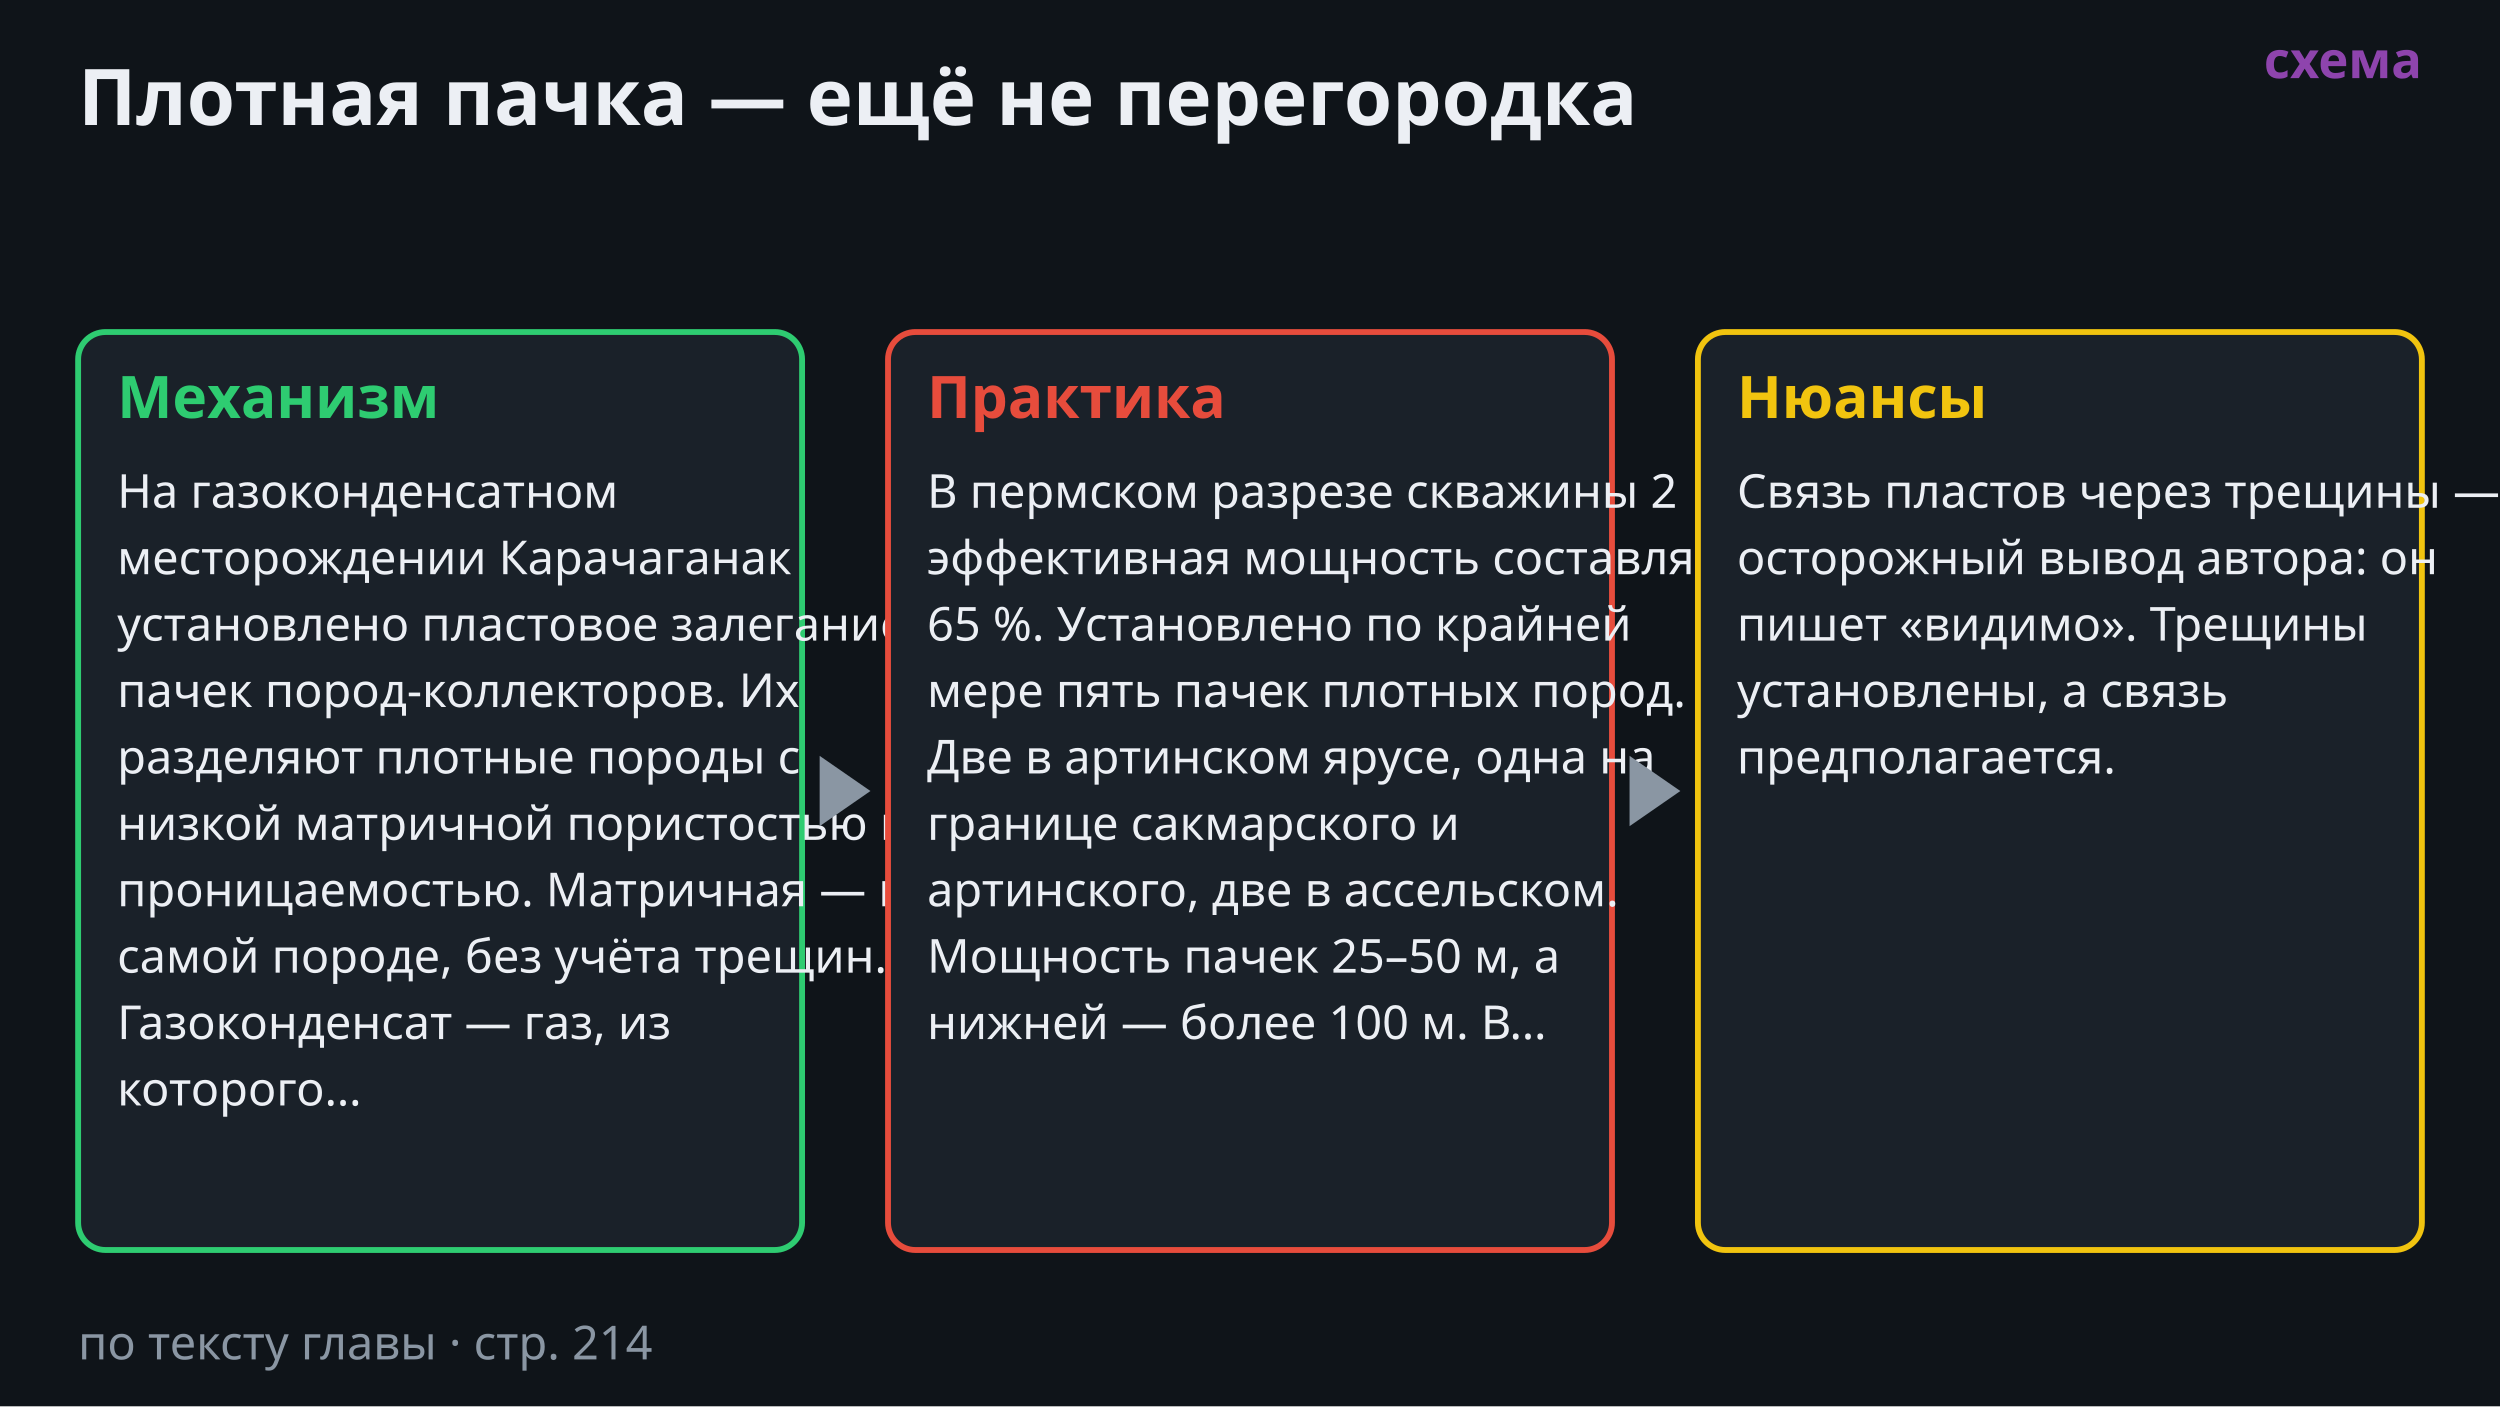
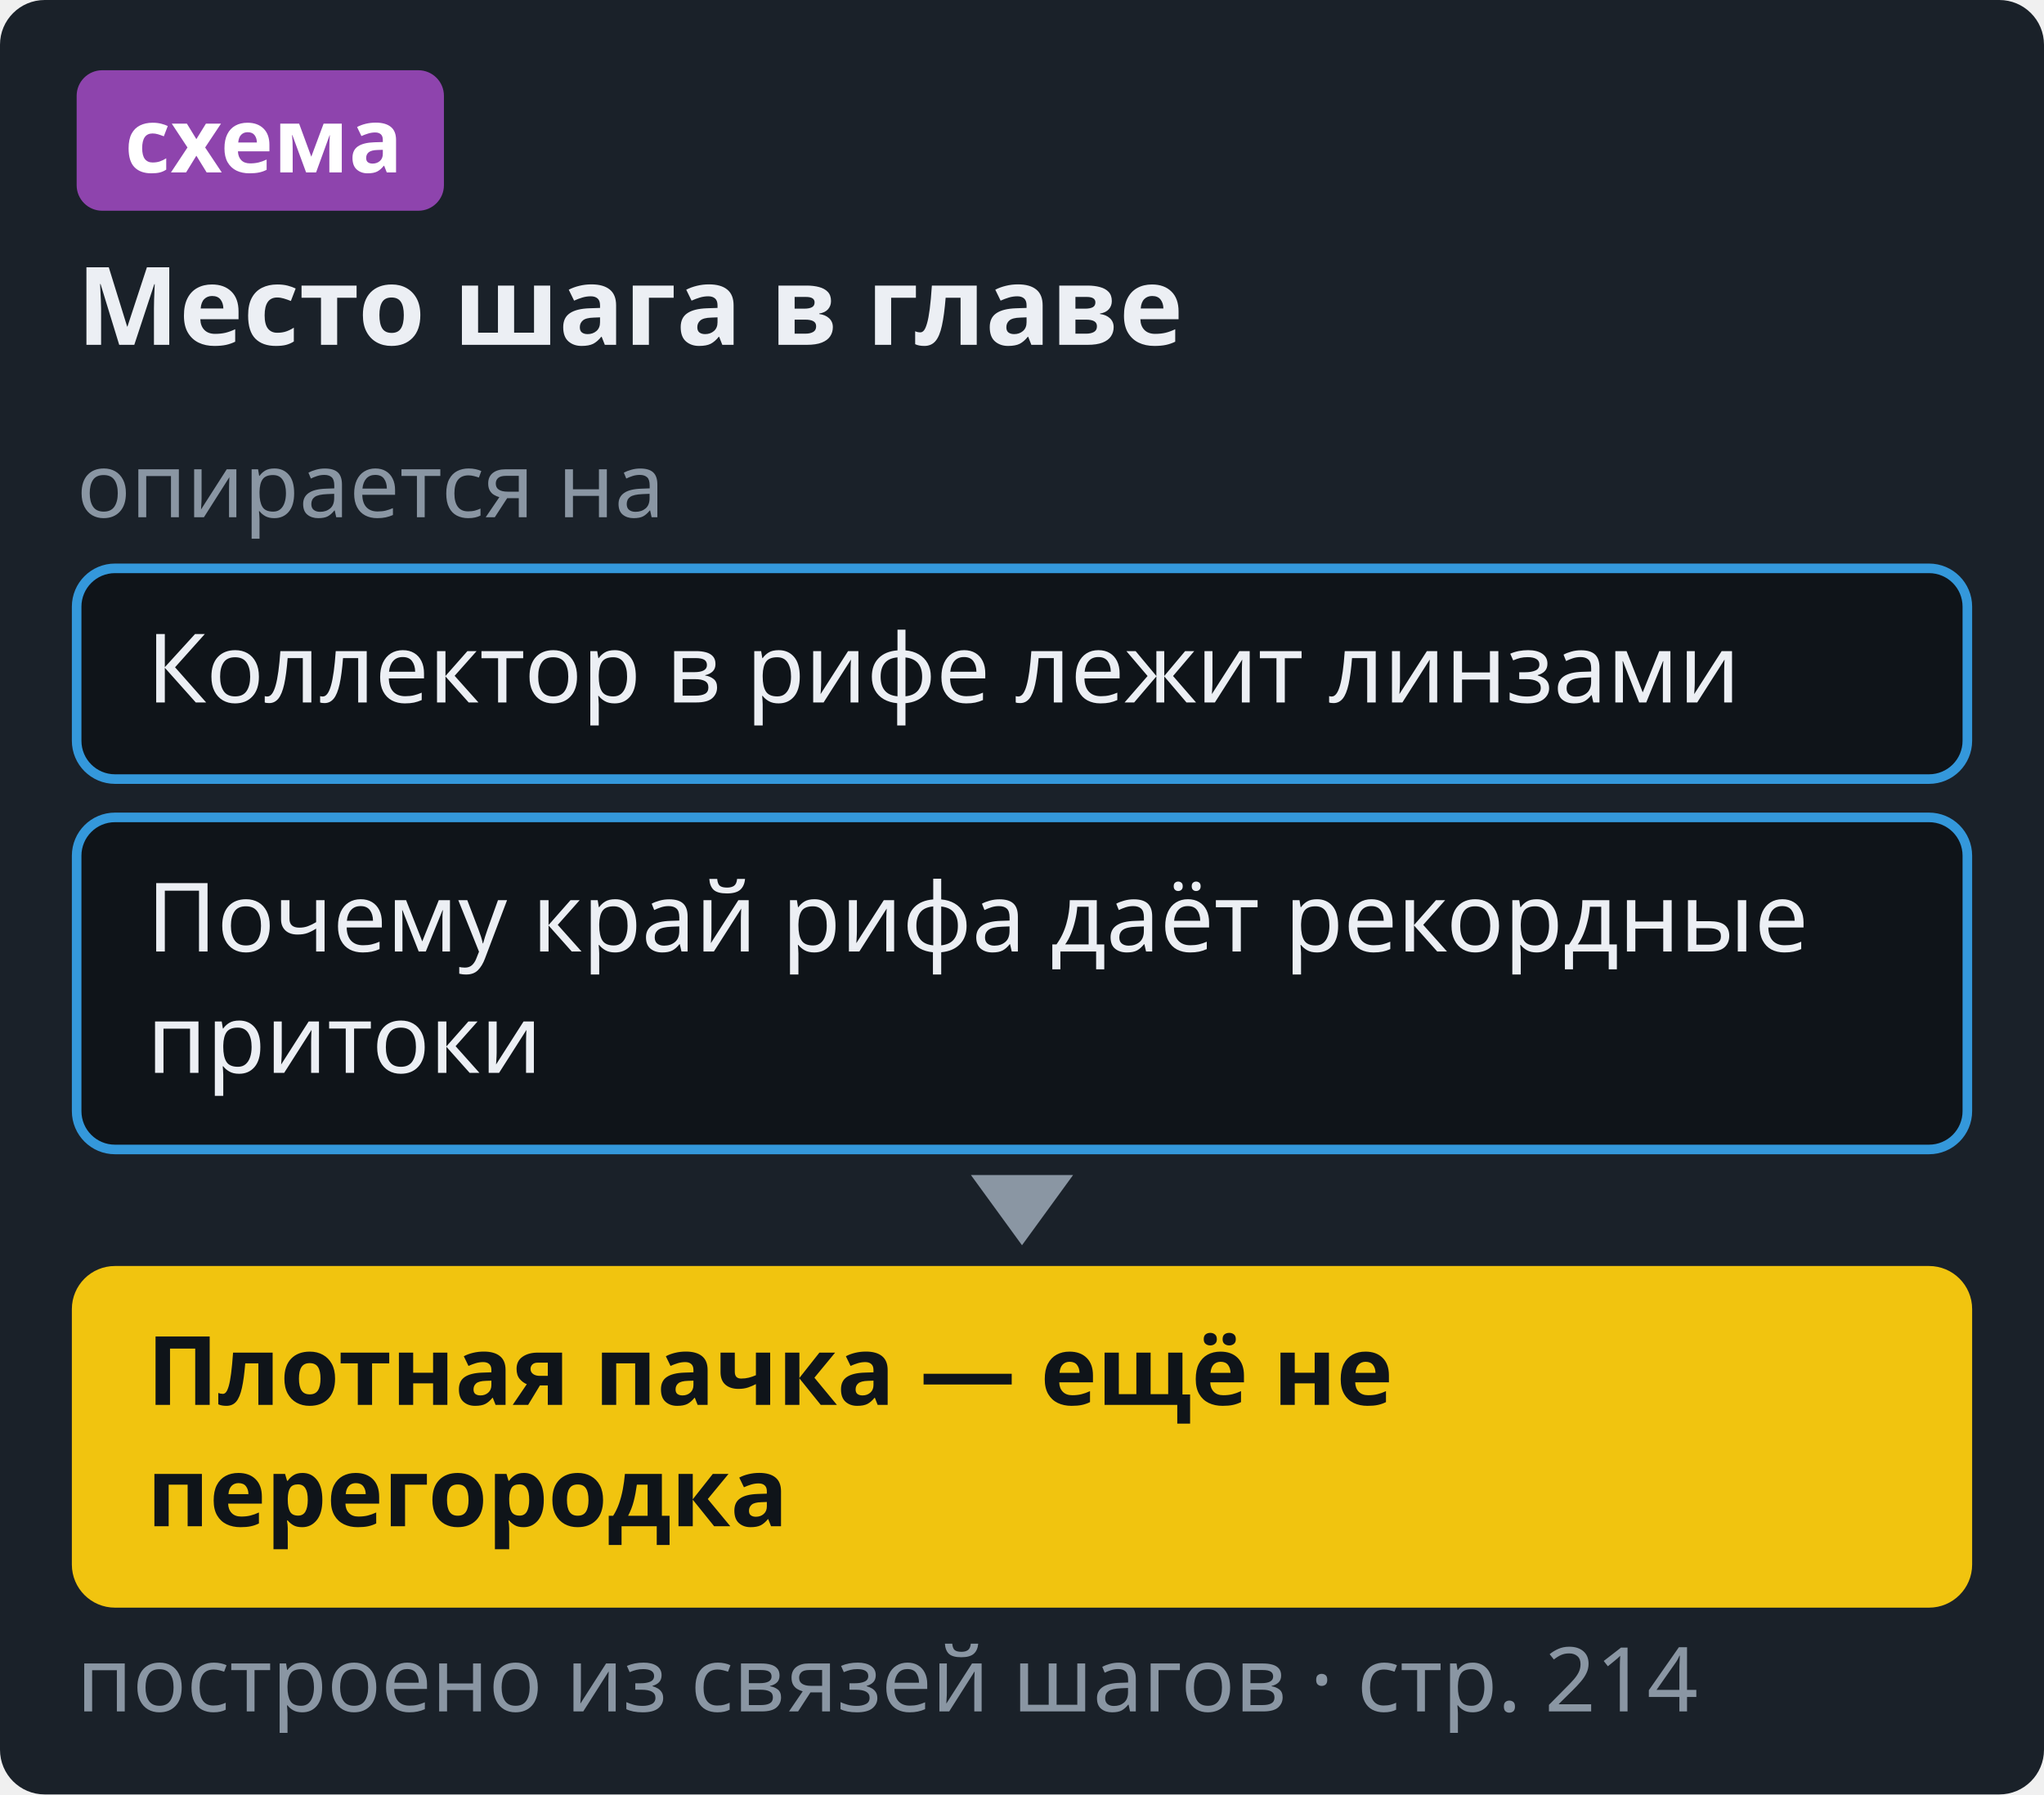
- <svg xmlns="http://www.w3.org/2000/svg" viewBox="0 0 1280 720" width="1280" height="720" style="max-width:100%;height:auto">
-   <rect width="1280" height="720" fill="#0F1419" />
-   <text x="40" y="64" font-family="Segoe UI" font-size="40" font-weight="700" fill="#ECEFF4">Плотная пачка — ещё не перегородка</text>
-   <text x="1240" y="40" text-anchor="end" font-family="Segoe UI" font-size="26" font-weight="700" fill="#8E44AD">схема</text>
-   <rect x="40.0" y="170" width="370.667" height="470" rx="14" fill="#1A2129" stroke="#2ECC71" stroke-width="3" />
-   <text x="60.0" y="214" font-family="Segoe UI" font-size="30" font-weight="700" fill="#2ECC71">Механизм</text>
-   <text x="60.0" y="260" font-family="Segoe UI" font-size="24" fill="#ECEFF4">На газоконденсатном</text>
-   <text x="60.0" y="294" font-family="Segoe UI" font-size="24" fill="#ECEFF4">месторождении Карачаганак</text>
-   <text x="60.0" y="328" font-family="Segoe UI" font-size="24" fill="#ECEFF4">установлено пластовое залегание</text>
-   <text x="60.0" y="362" font-family="Segoe UI" font-size="24" fill="#ECEFF4">пачек пород-коллекторов. Их</text>
-   <text x="60.0" y="396" font-family="Segoe UI" font-size="24" fill="#ECEFF4">разделяют плотные породы с</text>
-   <text x="60.0" y="430" font-family="Segoe UI" font-size="24" fill="#ECEFF4">низкой матричной пористостью и</text>
-   <text x="60.0" y="464" font-family="Segoe UI" font-size="24" fill="#ECEFF4">проницаемостью. Матричная — в</text>
-   <text x="60.0" y="498" font-family="Segoe UI" font-size="24" fill="#ECEFF4">самой породе, без учёта трещин.</text>
-   <text x="60.0" y="532" font-family="Segoe UI" font-size="24" fill="#ECEFF4">Газоконденсат — газ, из</text>
-   <text x="60.0" y="566" font-family="Segoe UI" font-size="24" fill="#ECEFF4">которого…</text>
-   <polygon points="419.667,387 445.667,405 419.667,423" fill="#8A96A3" />
-   <rect x="454.667" y="170" width="370.667" height="470" rx="14" fill="#1A2129" stroke="#E74C3C" stroke-width="3" />
-   <text x="474.667" y="214" font-family="Segoe UI" font-size="30" font-weight="700" fill="#E74C3C">Практика</text>
-   <text x="474.667" y="260" font-family="Segoe UI" font-size="24" fill="#ECEFF4">В пермском разрезе скважины 2</text>
-   <text x="474.667" y="294" font-family="Segoe UI" font-size="24" fill="#ECEFF4">эффективная мощность составляет</text>
-   <text x="474.667" y="328" font-family="Segoe UI" font-size="24" fill="#ECEFF4">65 %. Установлено по крайней</text>
-   <text x="474.667" y="362" font-family="Segoe UI" font-size="24" fill="#ECEFF4">мере пять пачек плотных пород.</text>
-   <text x="474.667" y="396" font-family="Segoe UI" font-size="24" fill="#ECEFF4">Две в артинском ярусе, одна на</text>
-   <text x="474.667" y="430" font-family="Segoe UI" font-size="24" fill="#ECEFF4">границе сакмарского и</text>
-   <text x="474.667" y="464" font-family="Segoe UI" font-size="24" fill="#ECEFF4">артинского, две в ассельском.</text>
-   <text x="474.667" y="498" font-family="Segoe UI" font-size="24" fill="#ECEFF4">Мощность пачек 25–50 м, а</text>
-   <text x="474.667" y="532" font-family="Segoe UI" font-size="24" fill="#ECEFF4">нижней — более 100 м. В…</text>
-   <polygon points="834.333,387 860.333,405 834.333,423" fill="#8A96A3" />
-   <rect x="869.333" y="170" width="370.667" height="470" rx="14" fill="#1A2129" stroke="#F1C40F" stroke-width="3" />
-   <text x="889.333" y="214" font-family="Segoe UI" font-size="30" font-weight="700" fill="#F1C40F">Нюансы</text>
-   <text x="889.333" y="260" font-family="Segoe UI" font-size="24" fill="#ECEFF4">Связь пластов через трещины —</text>
-   <text x="889.333" y="294" font-family="Segoe UI" font-size="24" fill="#ECEFF4">осторожный вывод автора: он</text>
-   <text x="889.333" y="328" font-family="Segoe UI" font-size="24" fill="#ECEFF4">пишет «видимо». Трещины</text>
-   <text x="889.333" y="362" font-family="Segoe UI" font-size="24" fill="#ECEFF4">установлены, а связь</text>
-   <text x="889.333" y="396" font-family="Segoe UI" font-size="24" fill="#ECEFF4">предполагается.</text>
-   <text x="40" y="696" font-family="Segoe UI" font-size="24" fill="#8A96A3">по тексту главы · стр. 214</text>
+ <svg xmlns="http://www.w3.org/2000/svg" viewBox="0 0 640 562" width="640" height="562" style="max-width:100%;height:auto">
+   <rect width="640" height="562" rx="14" fill="#1A2129" />
+   <rect x="24" y="22" width="115" height="44" rx="8" fill="#8E44AD" />
+   <text x="39.0" y="54.0" font-family="Segoe UI,system-ui,sans-serif" font-size="28" font-weight="600" fill="#FFFFFF" text-anchor="start">схема</text>
+   <text x="24.0" y="108.0" font-family="Segoe UI,system-ui,sans-serif" font-size="34" font-weight="700" fill="#ECEFF4" text-anchor="start">Место шага в главе</text>
+   <text x="24.0" y="162.0" font-family="Segoe UI,system-ui,sans-serif" font-size="28" font-weight="400" fill="#8A96A3" text-anchor="start">опирается на</text>
+   <rect x="24" y="178" width="592" height="66" rx="12" fill="#0F1419" stroke="#3498DB" stroke-width="3" />
+   <text x="46.0" y="220.0" font-family="Segoe UI,system-ui,sans-serif" font-size="30" font-weight="400" fill="#ECEFF4" text-anchor="start">Коллектор в рифе лежит линзами</text>
+   <rect x="24" y="256" width="592" height="104" rx="12" fill="#0F1419" stroke="#3498DB" stroke-width="3" />
+   <text x="46.0" y="298.0" font-family="Segoe UI,system-ui,sans-serif" font-size="30" font-weight="400" fill="#ECEFF4" text-anchor="start">Почему край рифа даёт рекордные</text>
+   <text x="46.0" y="336.0" font-family="Segoe UI,system-ui,sans-serif" font-size="30" font-weight="400" fill="#ECEFF4" text-anchor="start">притоки</text>
+   <polygon points="304.0,368 336.0,368 320.0,390" fill="#8A96A3" />
+   <rect x="24" y="398" width="592" height="104" rx="12" fill="#F1C40F" stroke="#F1C40F" stroke-width="3" />
+   <text x="46.0" y="440.0" font-family="Segoe UI,system-ui,sans-serif" font-size="30" font-weight="700" fill="#0F1419" text-anchor="start">Плотная пачка — ещё не</text>
+   <text x="46.0" y="478.0" font-family="Segoe UI,system-ui,sans-serif" font-size="30" font-weight="700" fill="#0F1419" text-anchor="start">перегородка</text>
+   <text x="24.0" y="536.0" font-family="Segoe UI,system-ui,sans-serif" font-size="28" font-weight="400" fill="#8A96A3" text-anchor="start">построено из связей шагов · стр. 214</text>
</svg>
